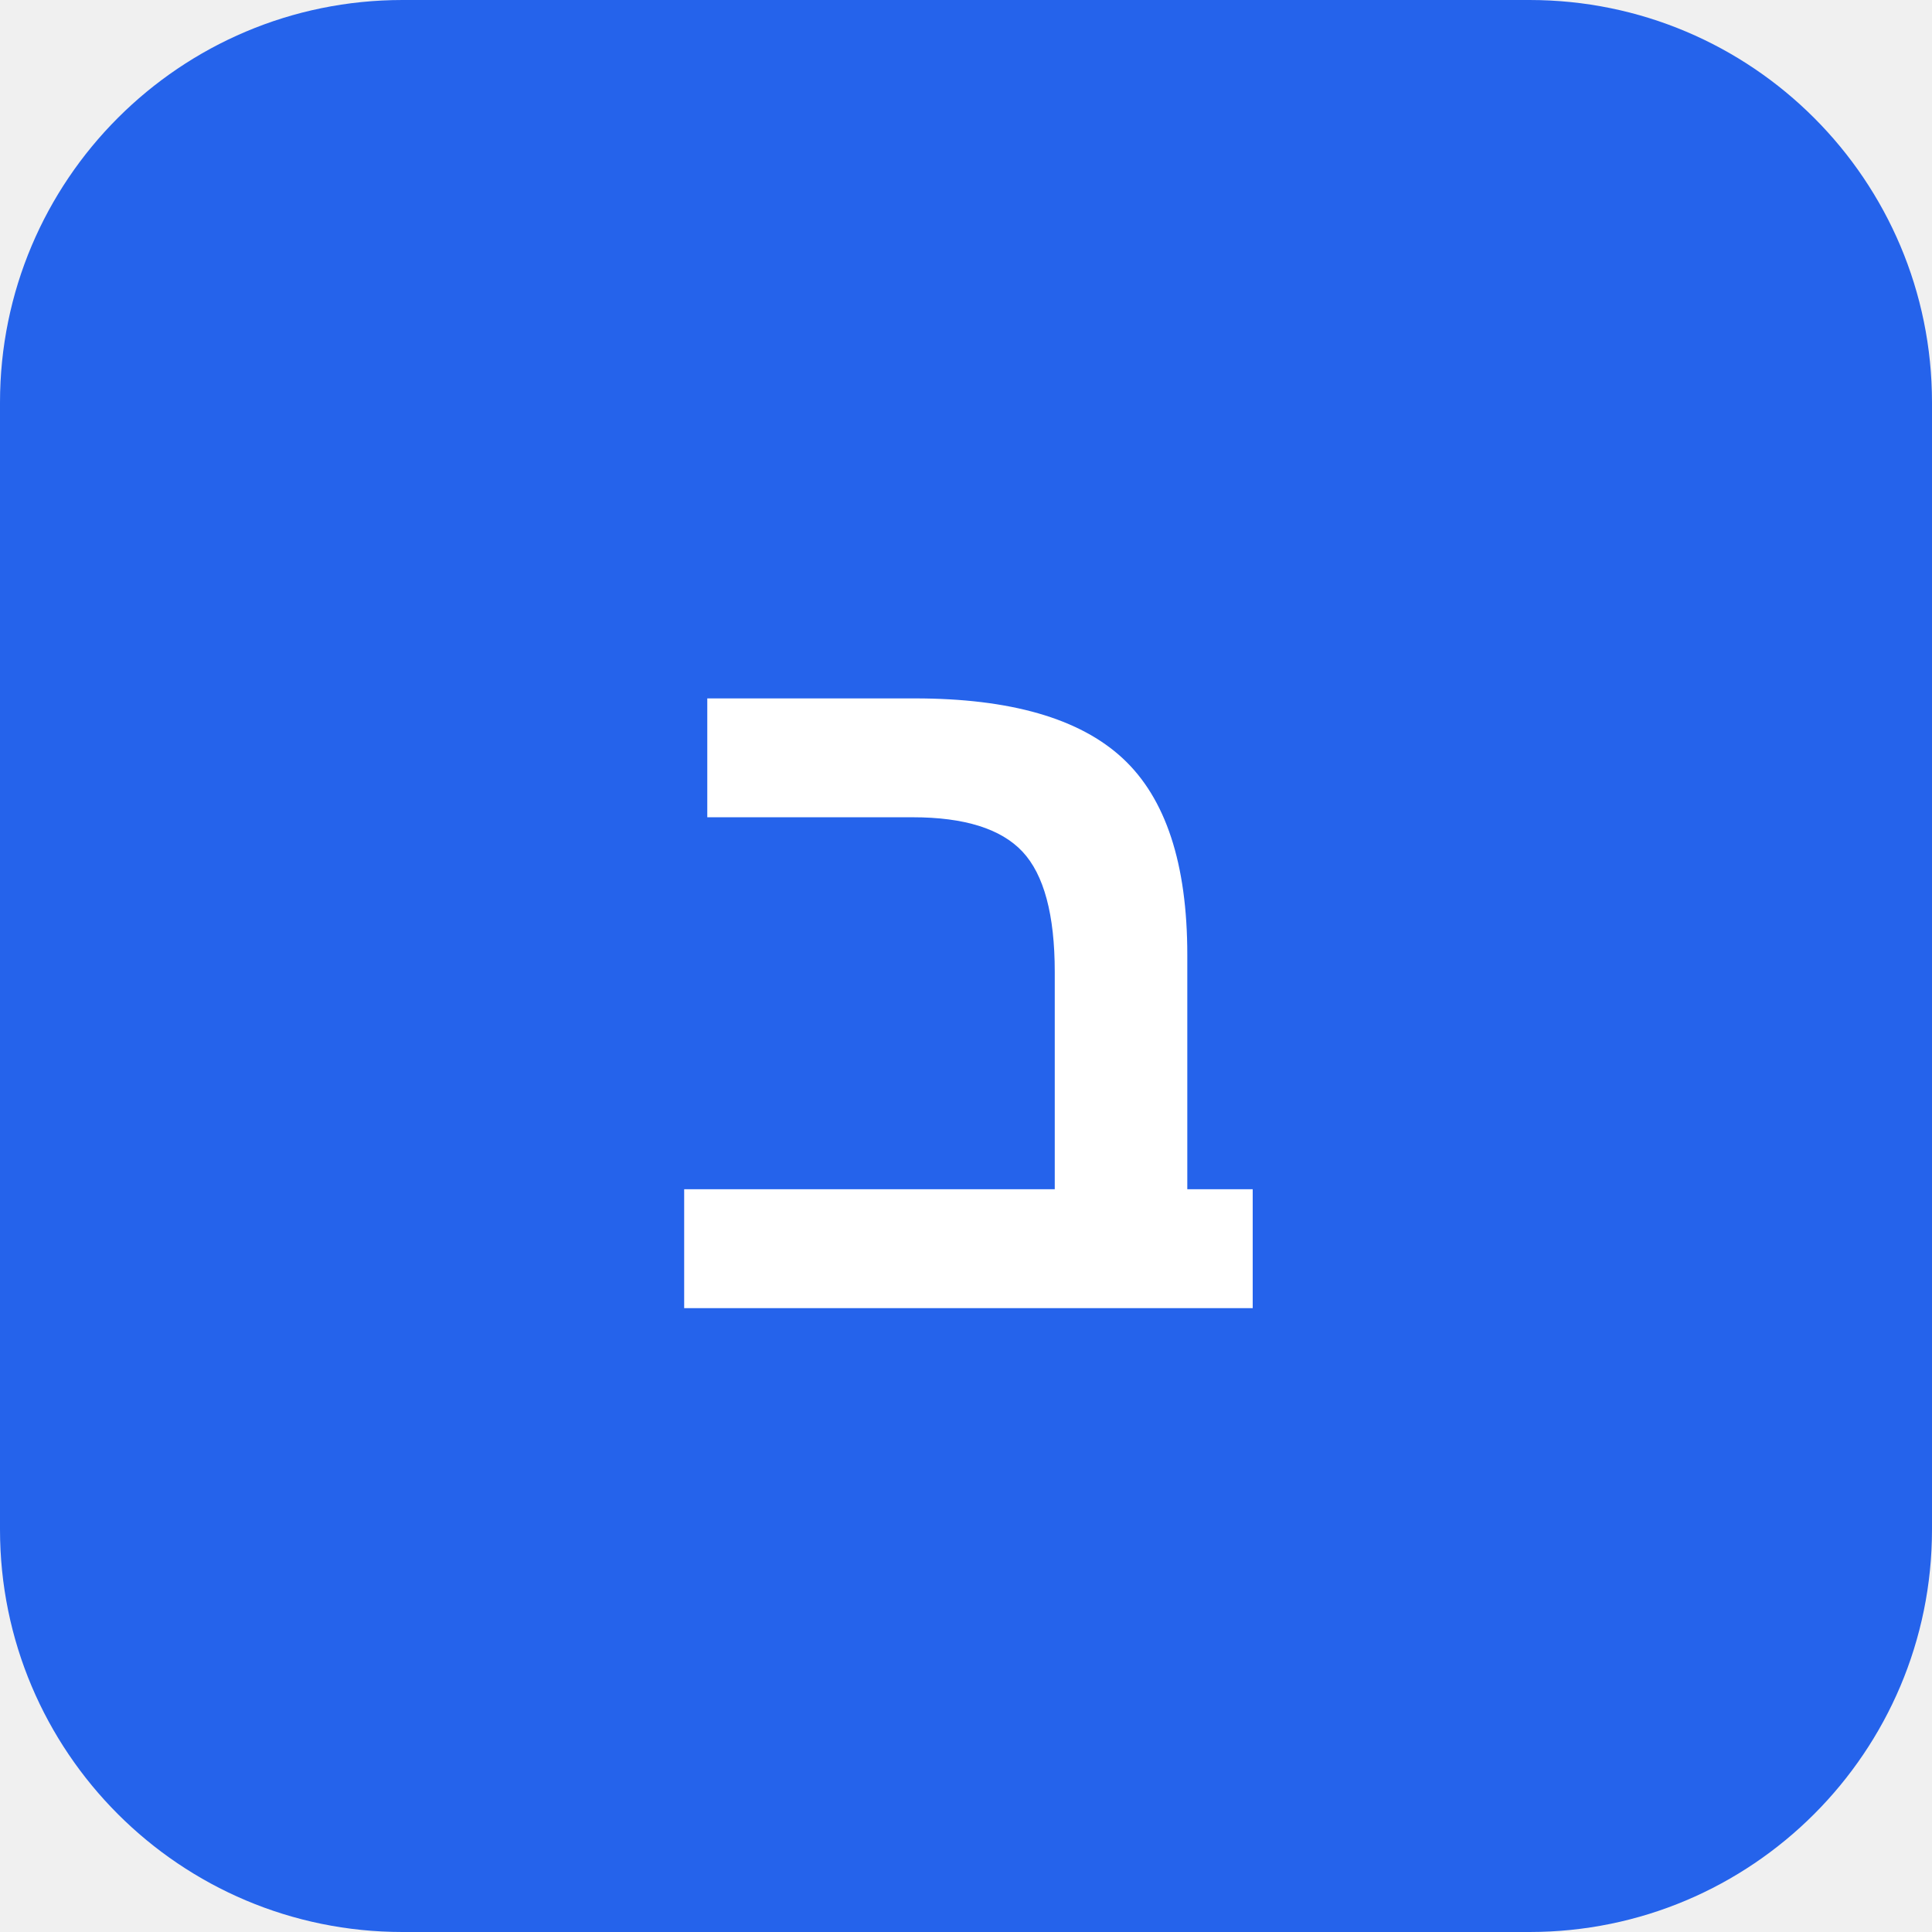
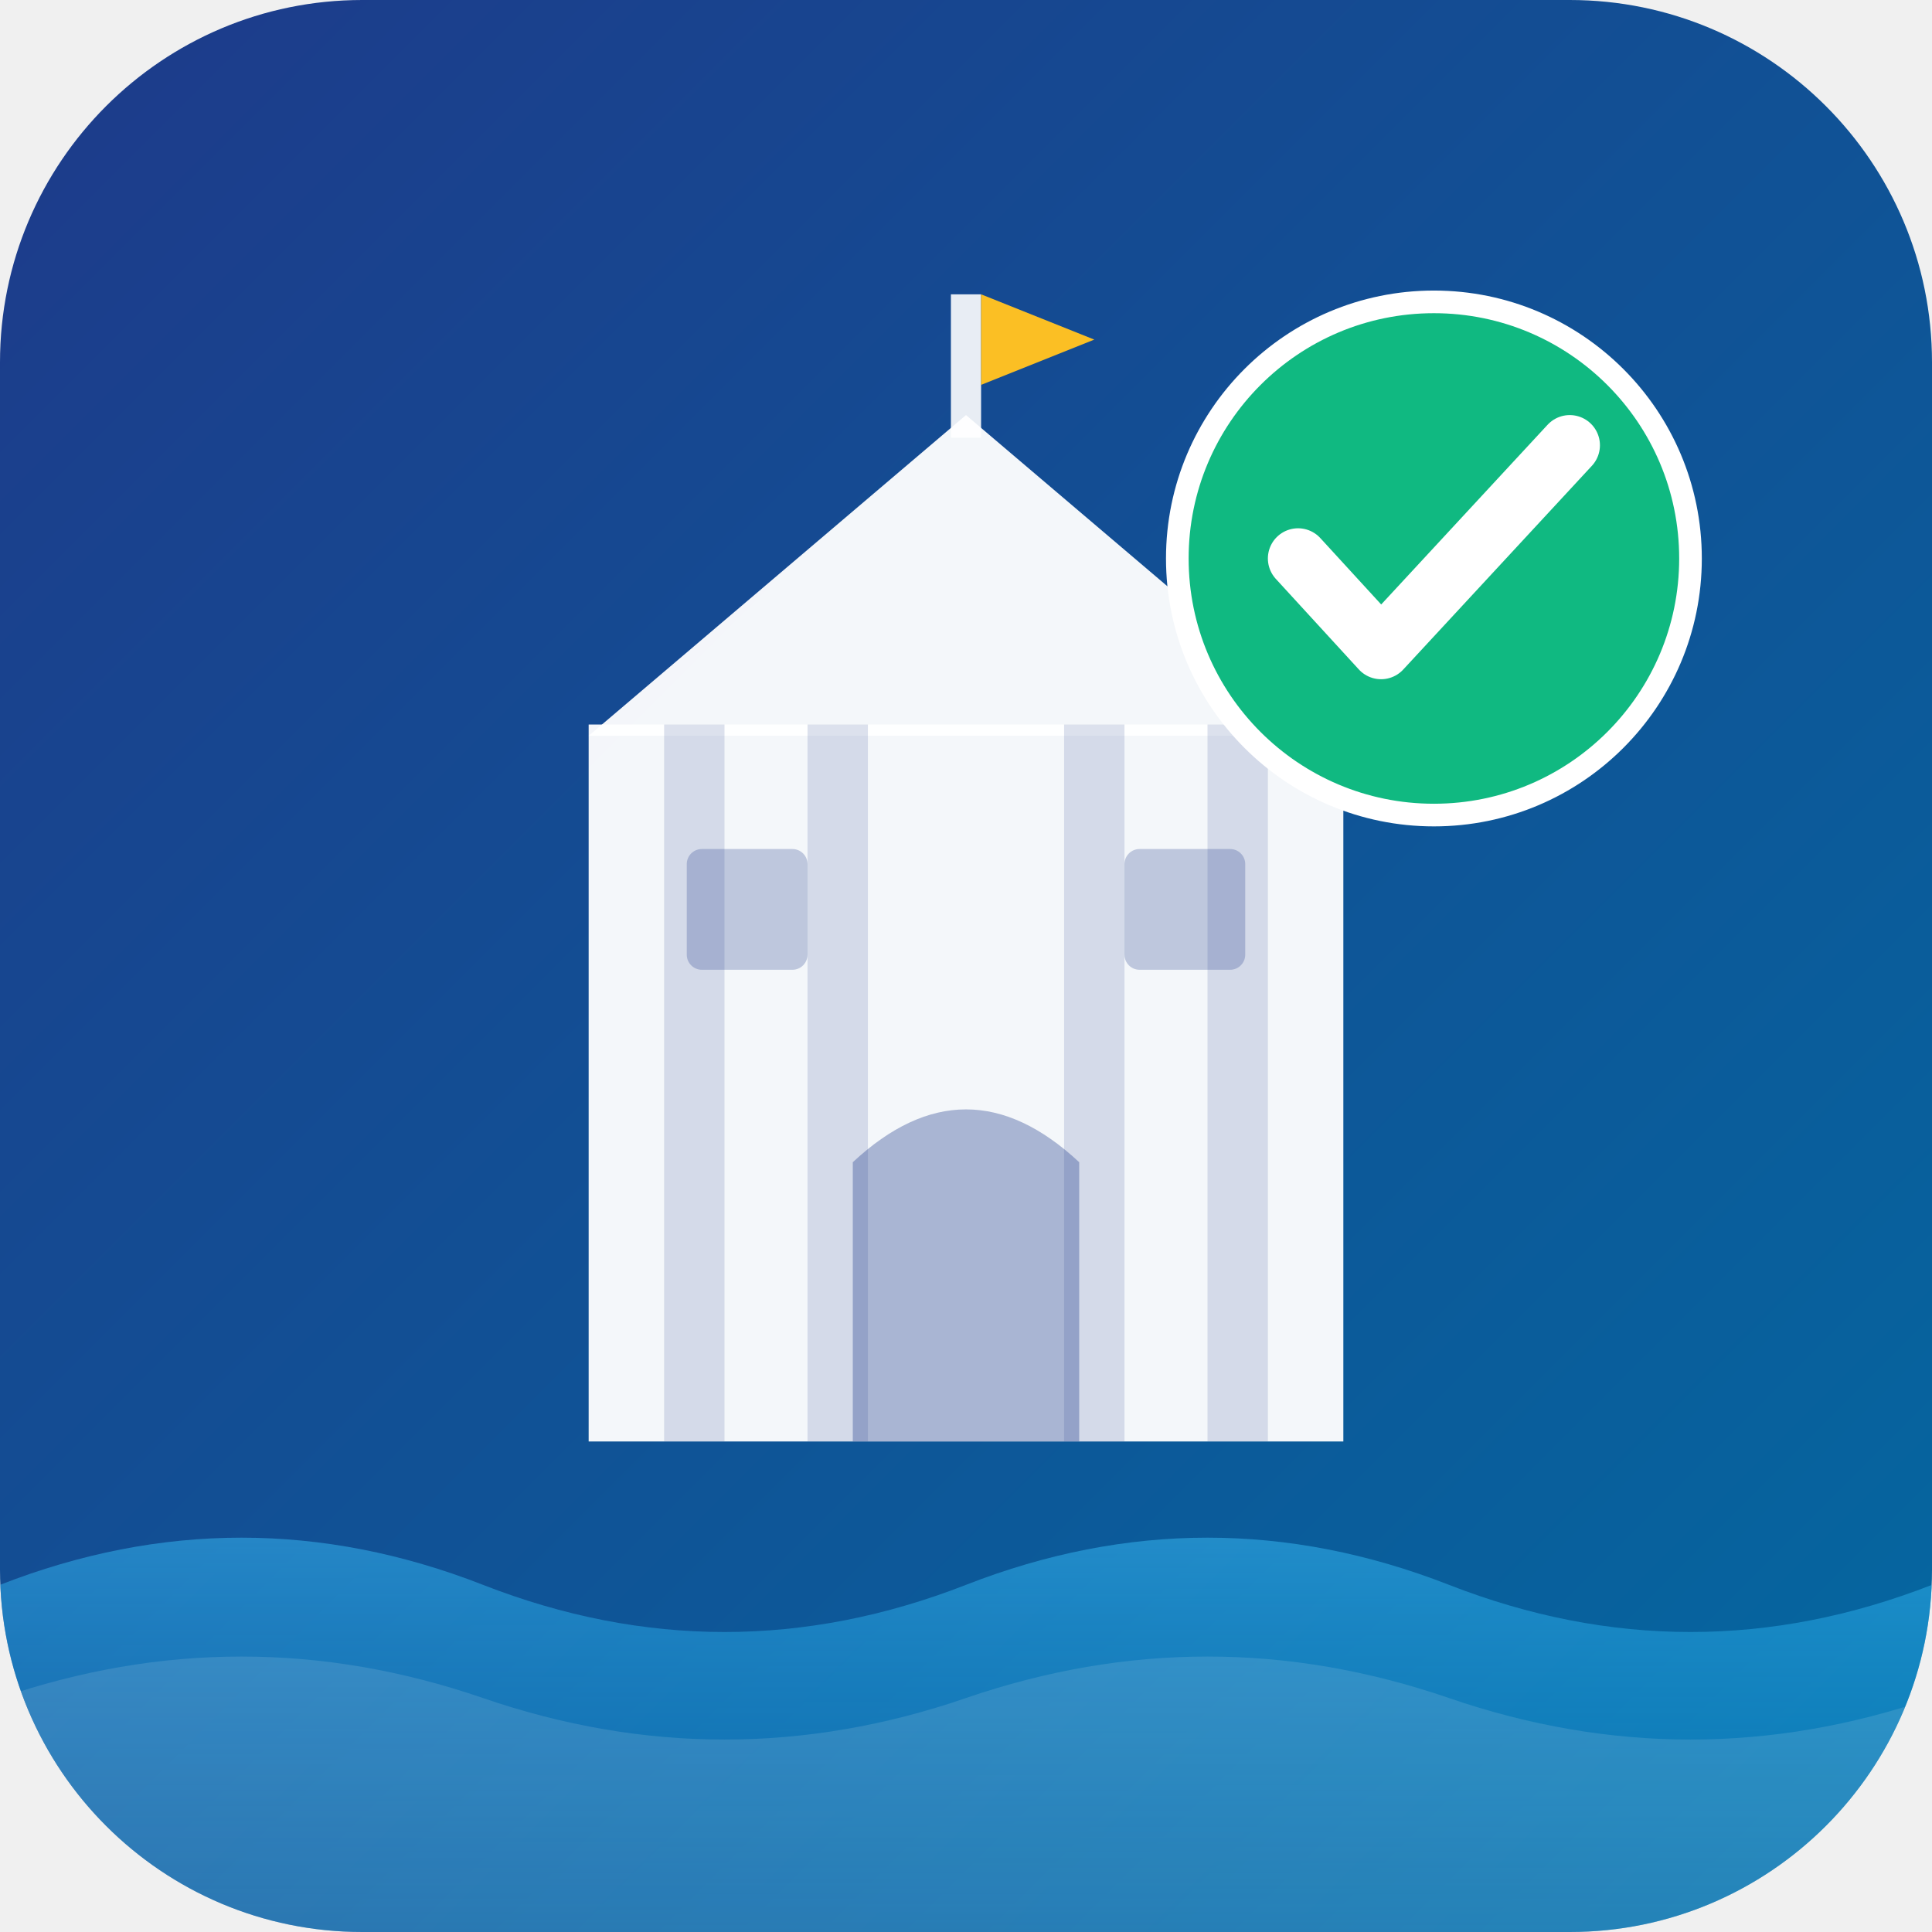
- <svg xmlns="http://www.w3.org/2000/svg" viewBox="0 0 192 192">
-   <rect width="192" height="192" rx="40" fill="#2563eb" />
-   <text x="96" y="130" font-family="Arial, sans-serif" font-size="100" font-weight="bold" fill="white" text-anchor="middle">ב</text>
+ <svg xmlns="http://www.w3.org/2000/svg" viewBox="0 0 512 512">
+   <defs>
+     <linearGradient id="bg" x1="0" y1="0" x2="512" y2="512" gradientUnits="userSpaceOnUse">
+       <stop offset="0%" stop-color="#1e3a8a" />
+       <stop offset="100%" stop-color="#0369a1" />
+     </linearGradient>
+     <linearGradient id="wave" x1="0" y1="0" x2="0" y2="1">
+       <stop offset="0%" stop-color="#38bdf8" stop-opacity="0.5" />
+       <stop offset="100%" stop-color="#0ea5e9" stop-opacity="0.2" />
+     </linearGradient>
+     <clipPath id="clip">
+       <rect width="512" height="512" rx="96" />
+     </clipPath>
+   </defs>
+   <rect width="512" height="512" rx="96" fill="url(#bg)" />
+   <g clip-path="url(#clip)">
+     <path d="M0 420 Q64 395 128 420 Q192 445 256 420 Q320 395 384 420 Q448 445 512 420 L512 512 L0 512 Z" fill="url(#wave)" />
+     <path d="M0 450 Q64 428 128 450 Q192 472 256 450 Q320 428 384 450 Q448 472 512 450 L512 512 L0 512 Z" fill="rgba(255,255,255,0.12)" />
+     <polygon points="156,195 256,110 356,195" fill="rgba(255,255,255,0.95)" />
+     <rect x="252" y="78" width="8" height="38" fill="rgba(255,255,255,0.9)" />
+     <polygon points="260,78 290,90 260,102" fill="#fbbf24" />
+     <rect x="156" y="192" width="200" height="190" fill="rgba(255,255,255,0.95)" />
+     <rect x="176" y="192" width="16" height="190" fill="rgba(30,58,138,0.15)" />
+     <rect x="214" y="192" width="16" height="190" fill="rgba(30,58,138,0.15)" />
+     <rect x="282" y="192" width="16" height="190" fill="rgba(30,58,138,0.15)" />
+     <rect x="320" y="192" width="16" height="190" fill="rgba(30,58,138,0.15)" />
+     <rect x="182" y="225" width="32" height="32" rx="4" fill="rgba(30,58,138,0.25)" />
+     <rect x="298" y="225" width="32" height="32" rx="4" fill="rgba(30,58,138,0.25)" />
+     <path d="M226,382 L226,308 Q256,280 286,308 L286,382 Z" fill="rgba(30,58,138,0.35)" />
+     <circle cx="380" cy="148" r="68" fill="#10b981" />
+     <circle cx="380" cy="148" r="68" fill="none" stroke="white" stroke-width="6" />
+     <path d="M344 148 L366 172 L416 118" stroke="white" stroke-width="16" fill="none" stroke-linecap="round" stroke-linejoin="round" />
+   </g>
</svg>
